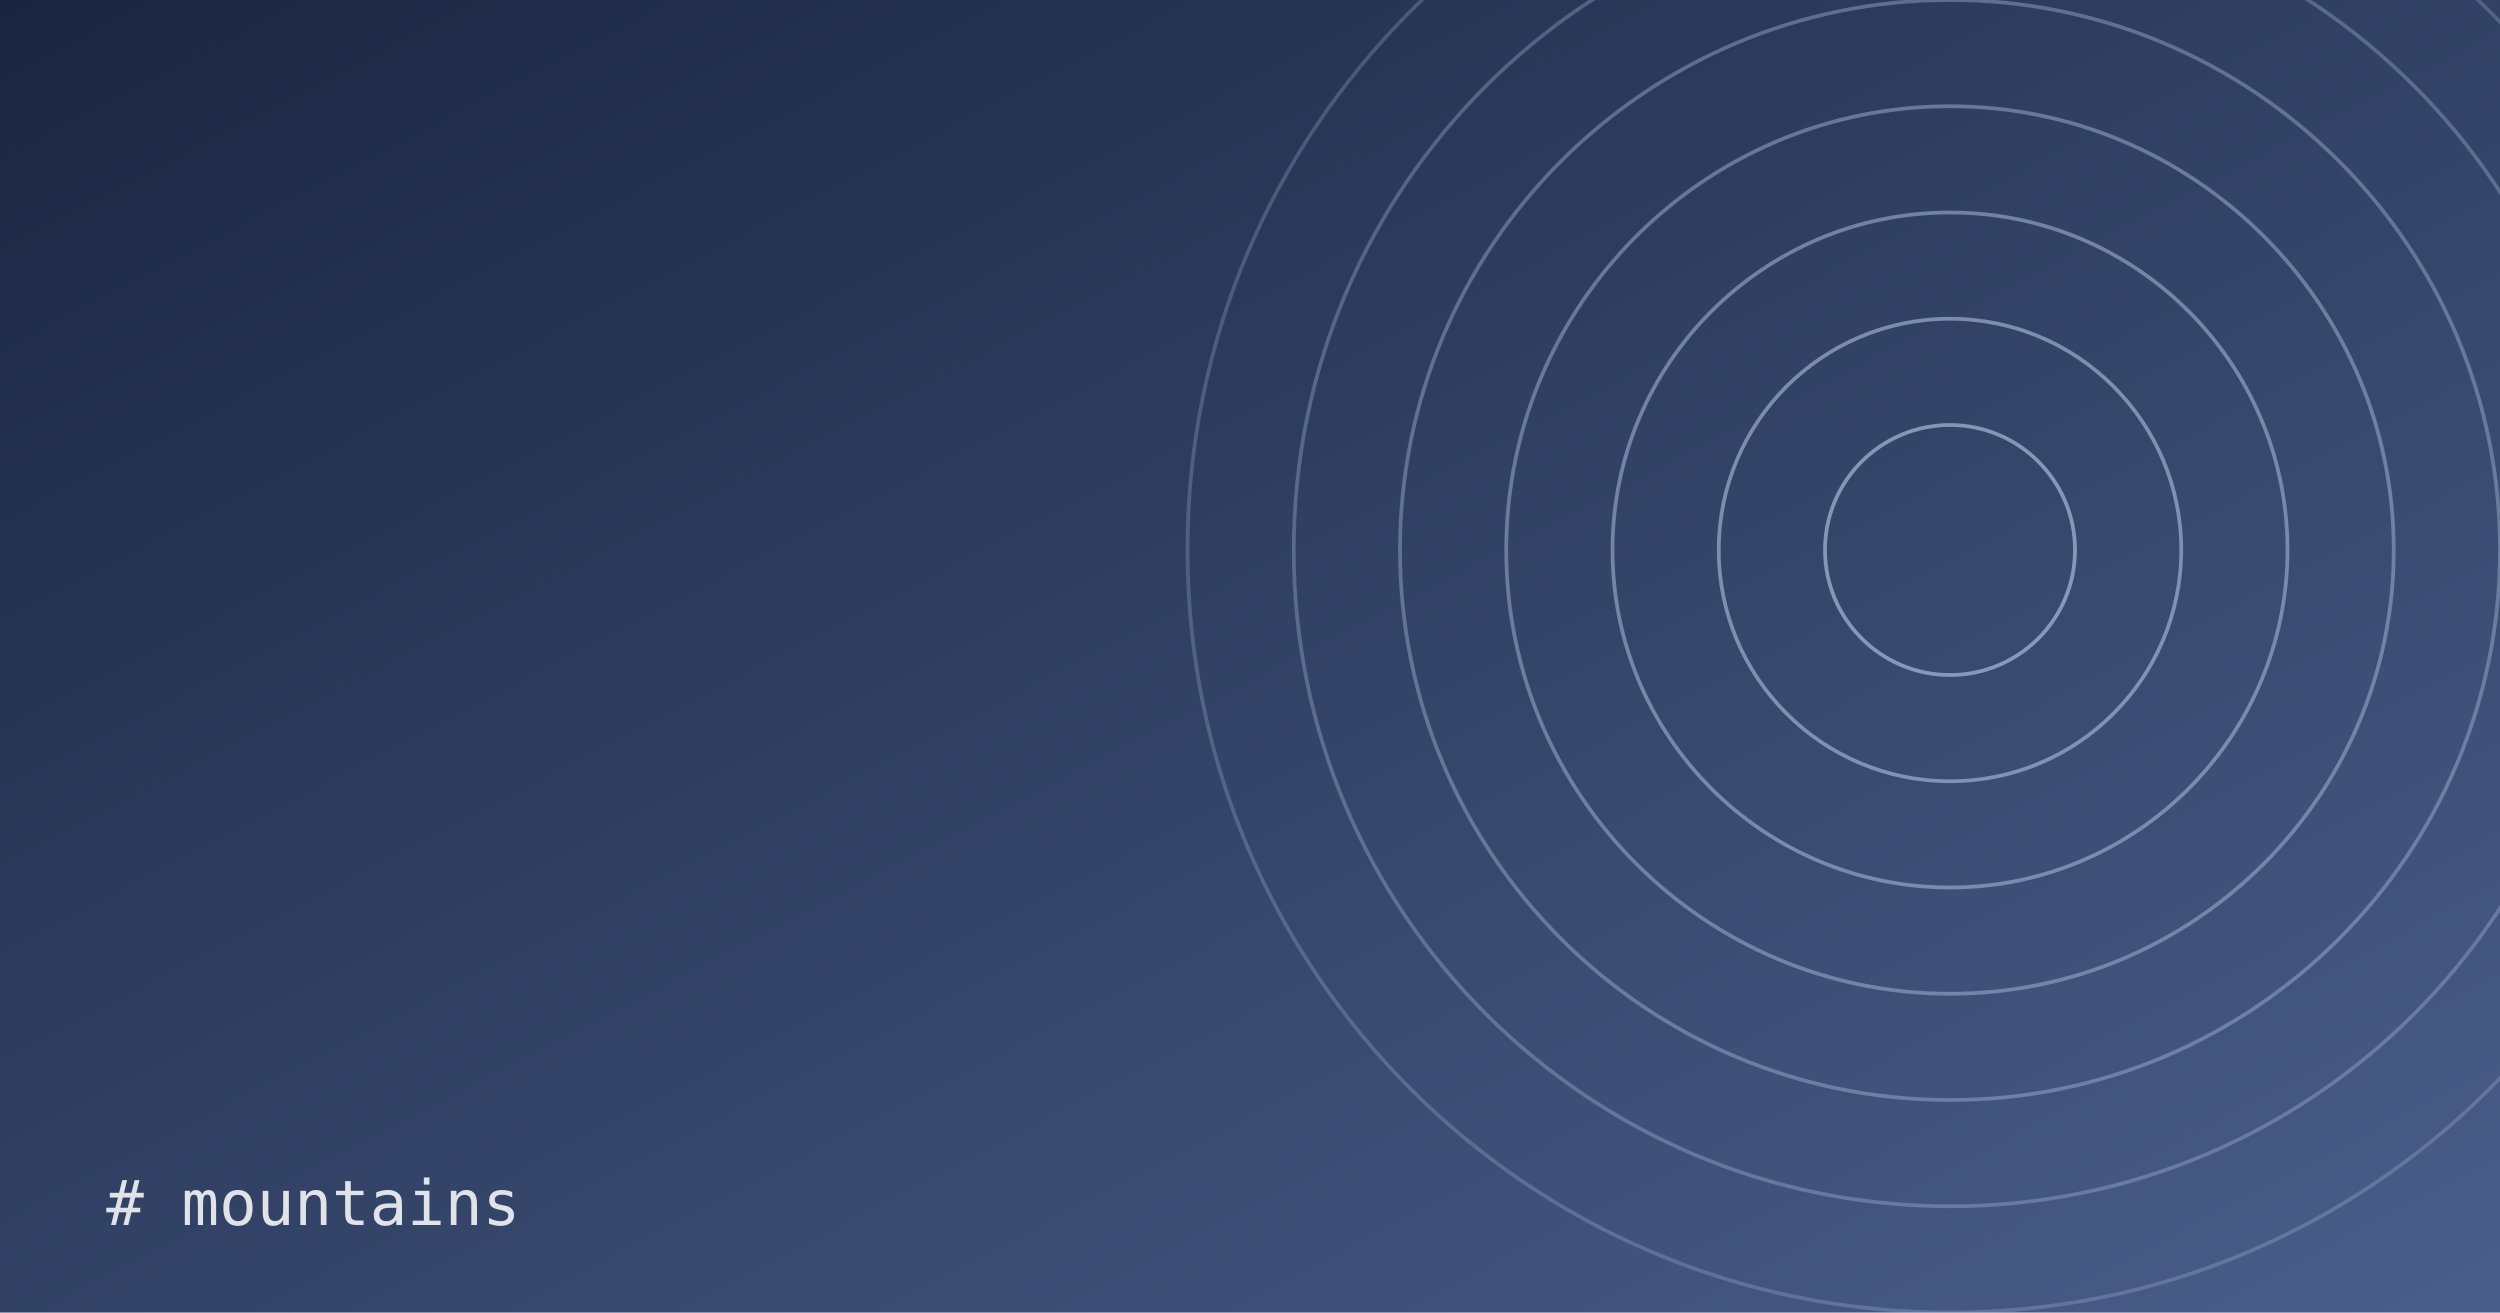
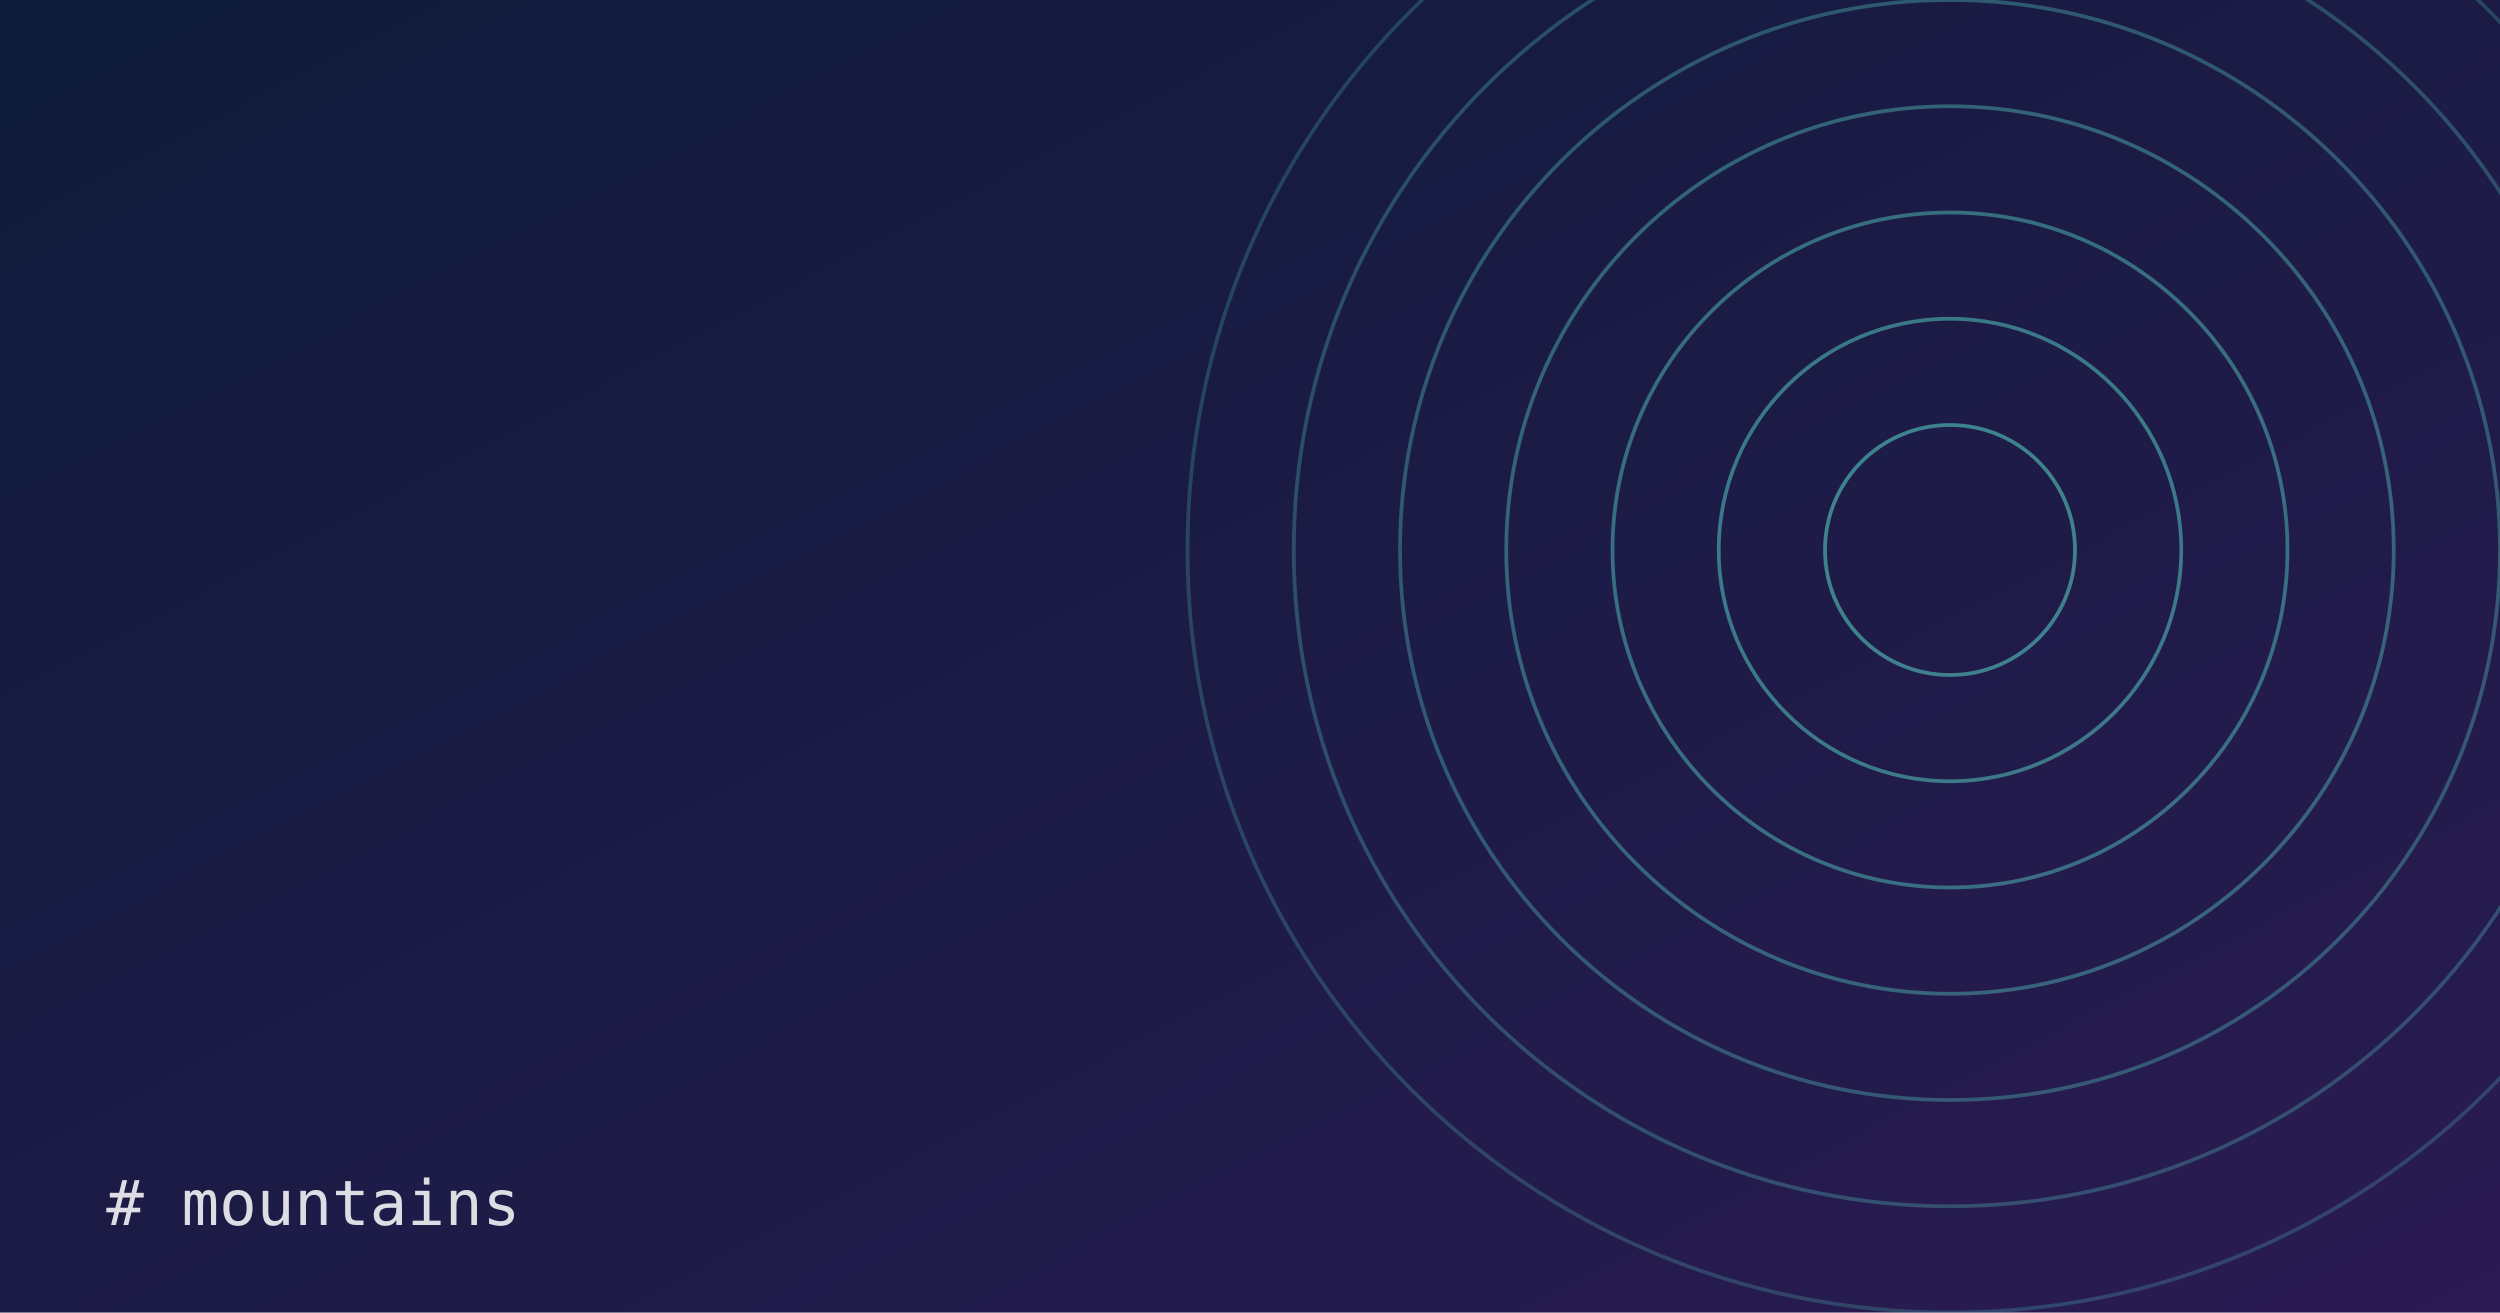
<svg xmlns="http://www.w3.org/2000/svg" viewBox="0 0 800 420" preserveAspectRatio="xMidYMid slice">
  <defs>
    <linearGradient id="bg" x1="0" y1="0" x2="1" y2="1">
-       <stop offset="0" stop-color="#1a2540" />
-       <stop offset="1" stop-color="#4a5e8a" />
+       <stop offset="0" stop-color="#0e1b3a" />
+       <stop offset="1" stop-color="#2a1b52" />
    </linearGradient>
  </defs>
  <rect width="800" height="420" fill="url(#bg)" />
-   <circle cx="624" cy="176" r="40" fill="none" stroke="#d7e6ff" stroke-width="1.2" opacity="0.50" />
-   <circle cx="624" cy="176" r="74" fill="none" stroke="#d7e6ff" stroke-width="1.2" opacity="0.45" />
-   <circle cx="624" cy="176" r="108" fill="none" stroke="#d7e6ff" stroke-width="1.2" opacity="0.40" />
-   <circle cx="624" cy="176" r="142" fill="none" stroke="#d7e6ff" stroke-width="1.2" opacity="0.35" />
-   <circle cx="624" cy="176" r="176" fill="none" stroke="#d7e6ff" stroke-width="1.2" opacity="0.30" />
-   <circle cx="624" cy="176" r="210" fill="none" stroke="#d7e6ff" stroke-width="1.2" opacity="0.25" />
-   <circle cx="624" cy="176" r="244" fill="none" stroke="#d7e6ff" stroke-width="1.2" opacity="0.20" />
+   <circle cx="624" cy="176" r="40" fill="none" stroke="#5eead4" stroke-width="1.2" opacity="0.50" />
+   <circle cx="624" cy="176" r="74" fill="none" stroke="#5eead4" stroke-width="1.2" opacity="0.45" />
+   <circle cx="624" cy="176" r="108" fill="none" stroke="#5eead4" stroke-width="1.2" opacity="0.40" />
+   <circle cx="624" cy="176" r="142" fill="none" stroke="#5eead4" stroke-width="1.2" opacity="0.35" />
+   <circle cx="624" cy="176" r="176" fill="none" stroke="#5eead4" stroke-width="1.2" opacity="0.30" />
+   <circle cx="624" cy="176" r="210" fill="none" stroke="#5eead4" stroke-width="1.2" opacity="0.25" />
+   <circle cx="624" cy="176" r="244" fill="none" stroke="#5eead4" stroke-width="1.2" opacity="0.20" />
  <text x="34" y="392" font-family="ui-monospace,Menlo,Consolas,monospace" font-size="20" fill="#ffffff" opacity="0.85"># mountains</text>
</svg>
